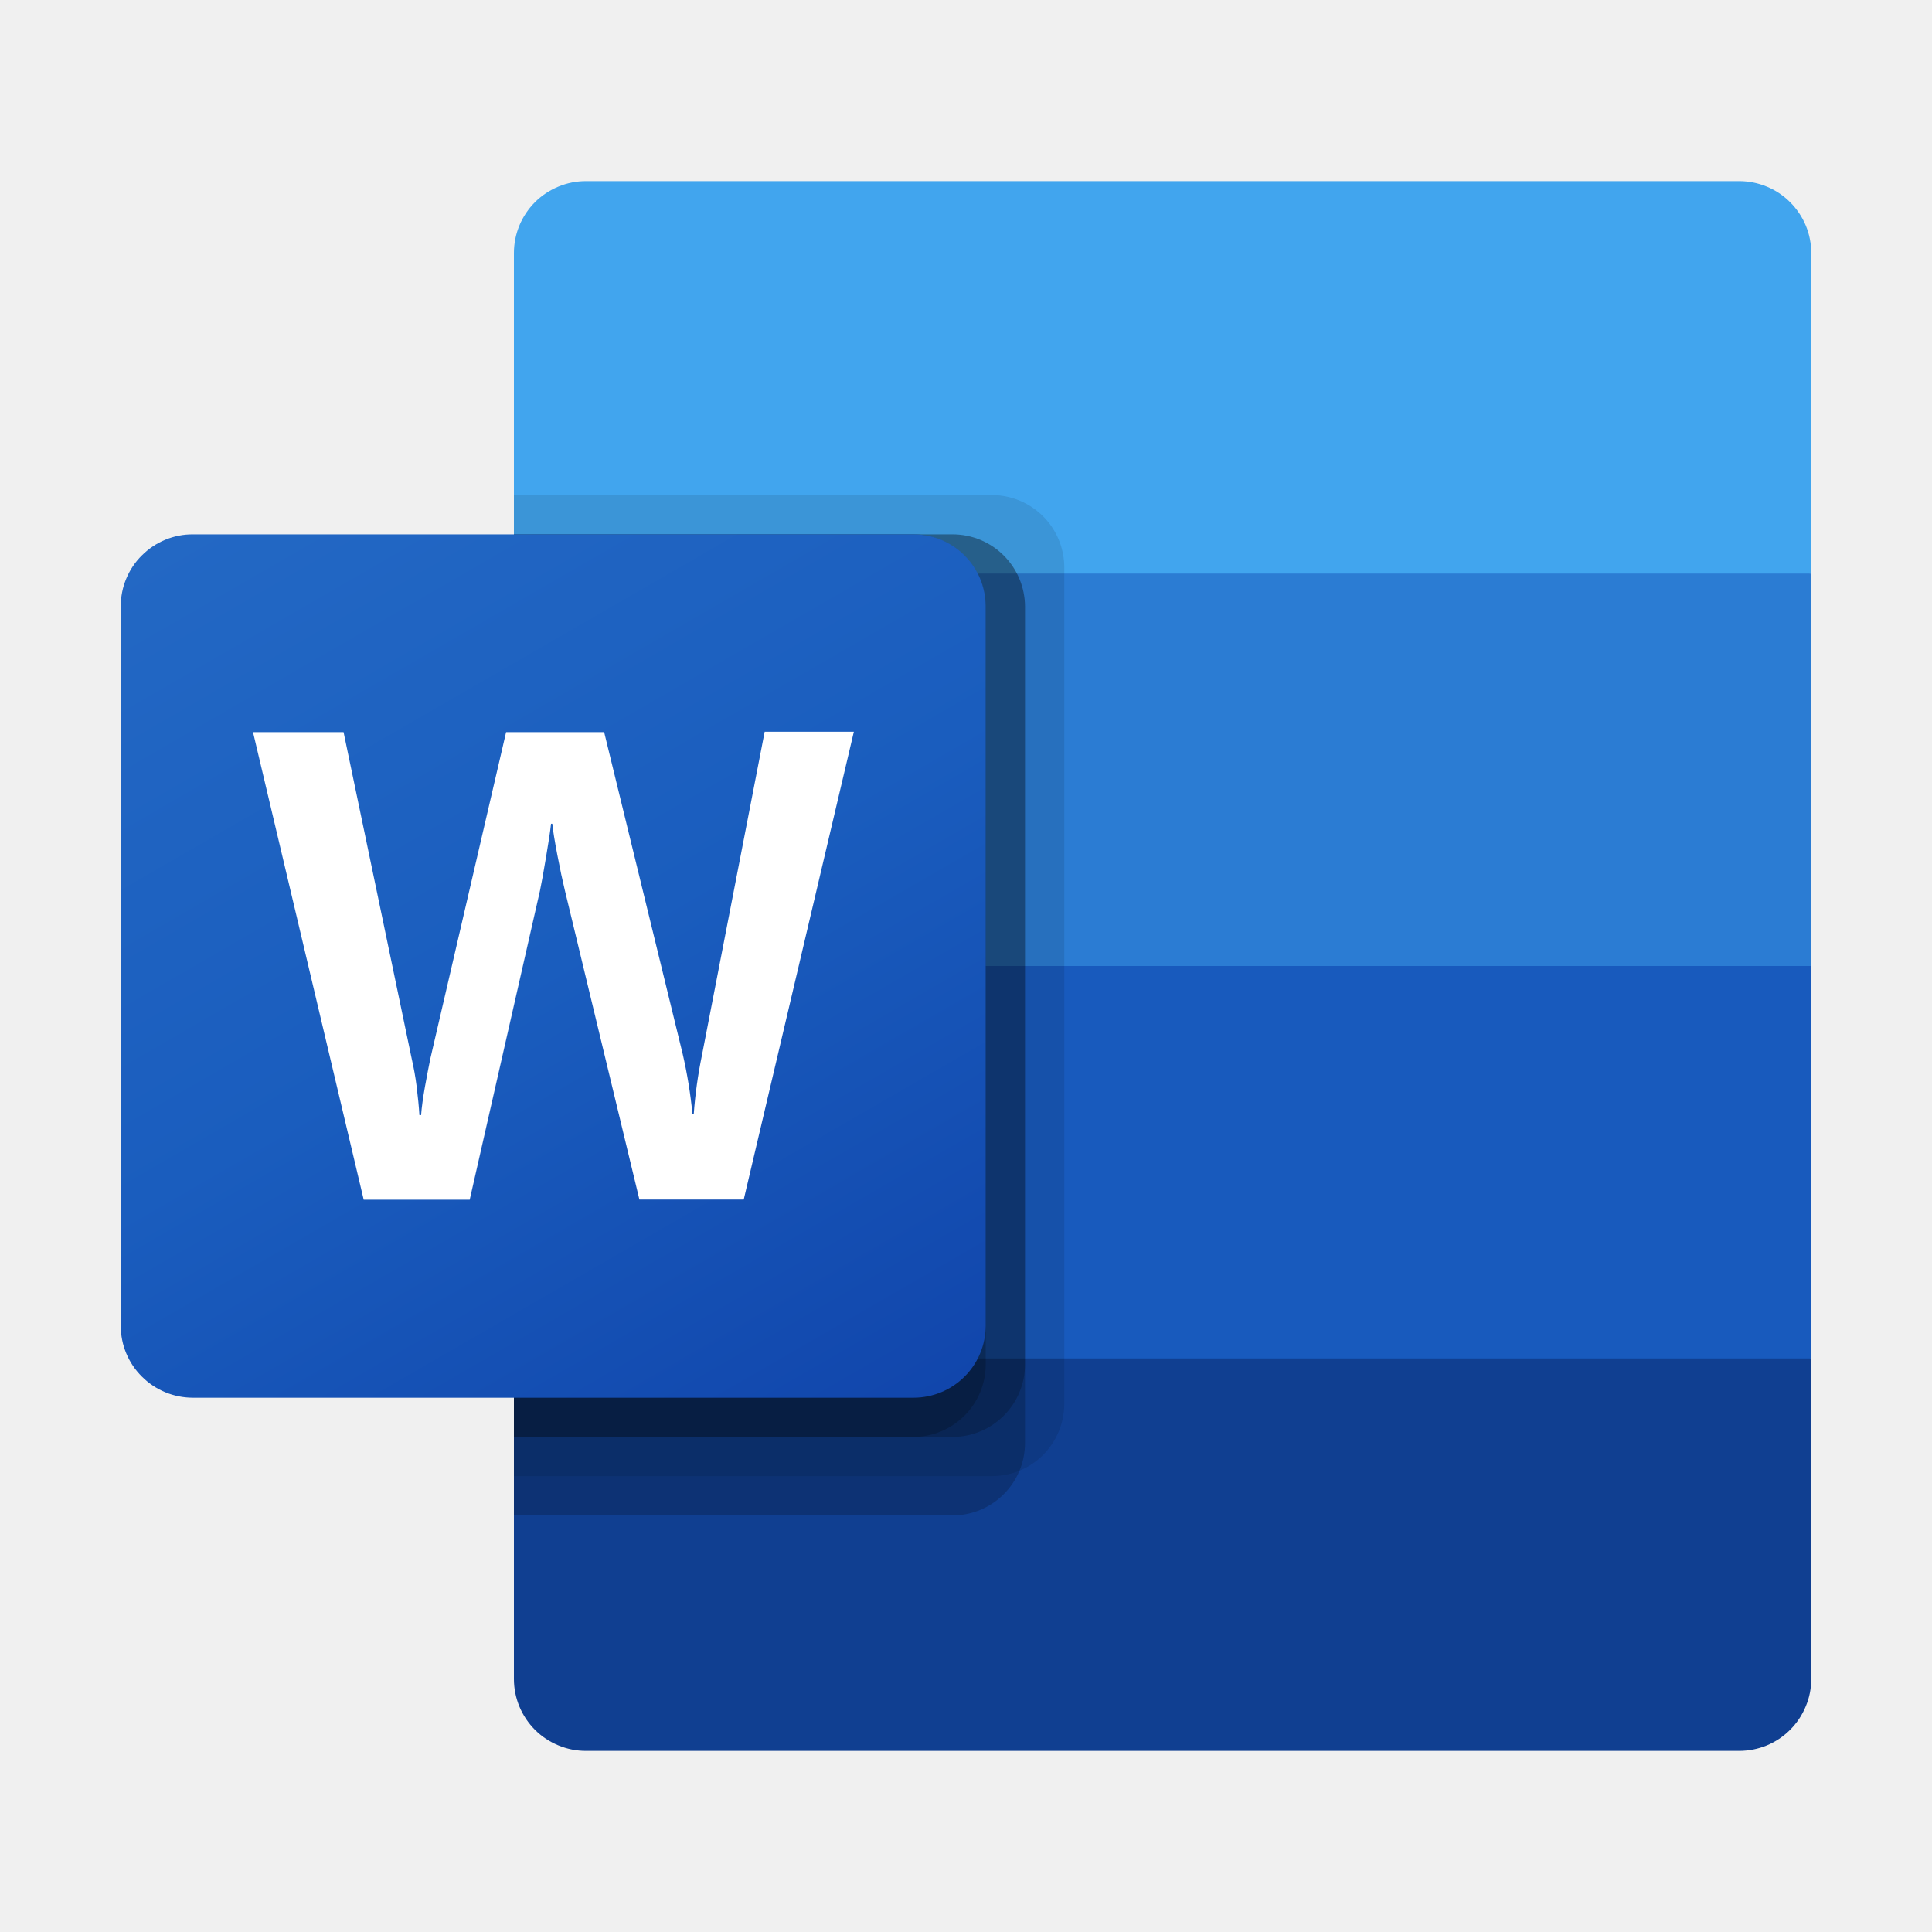
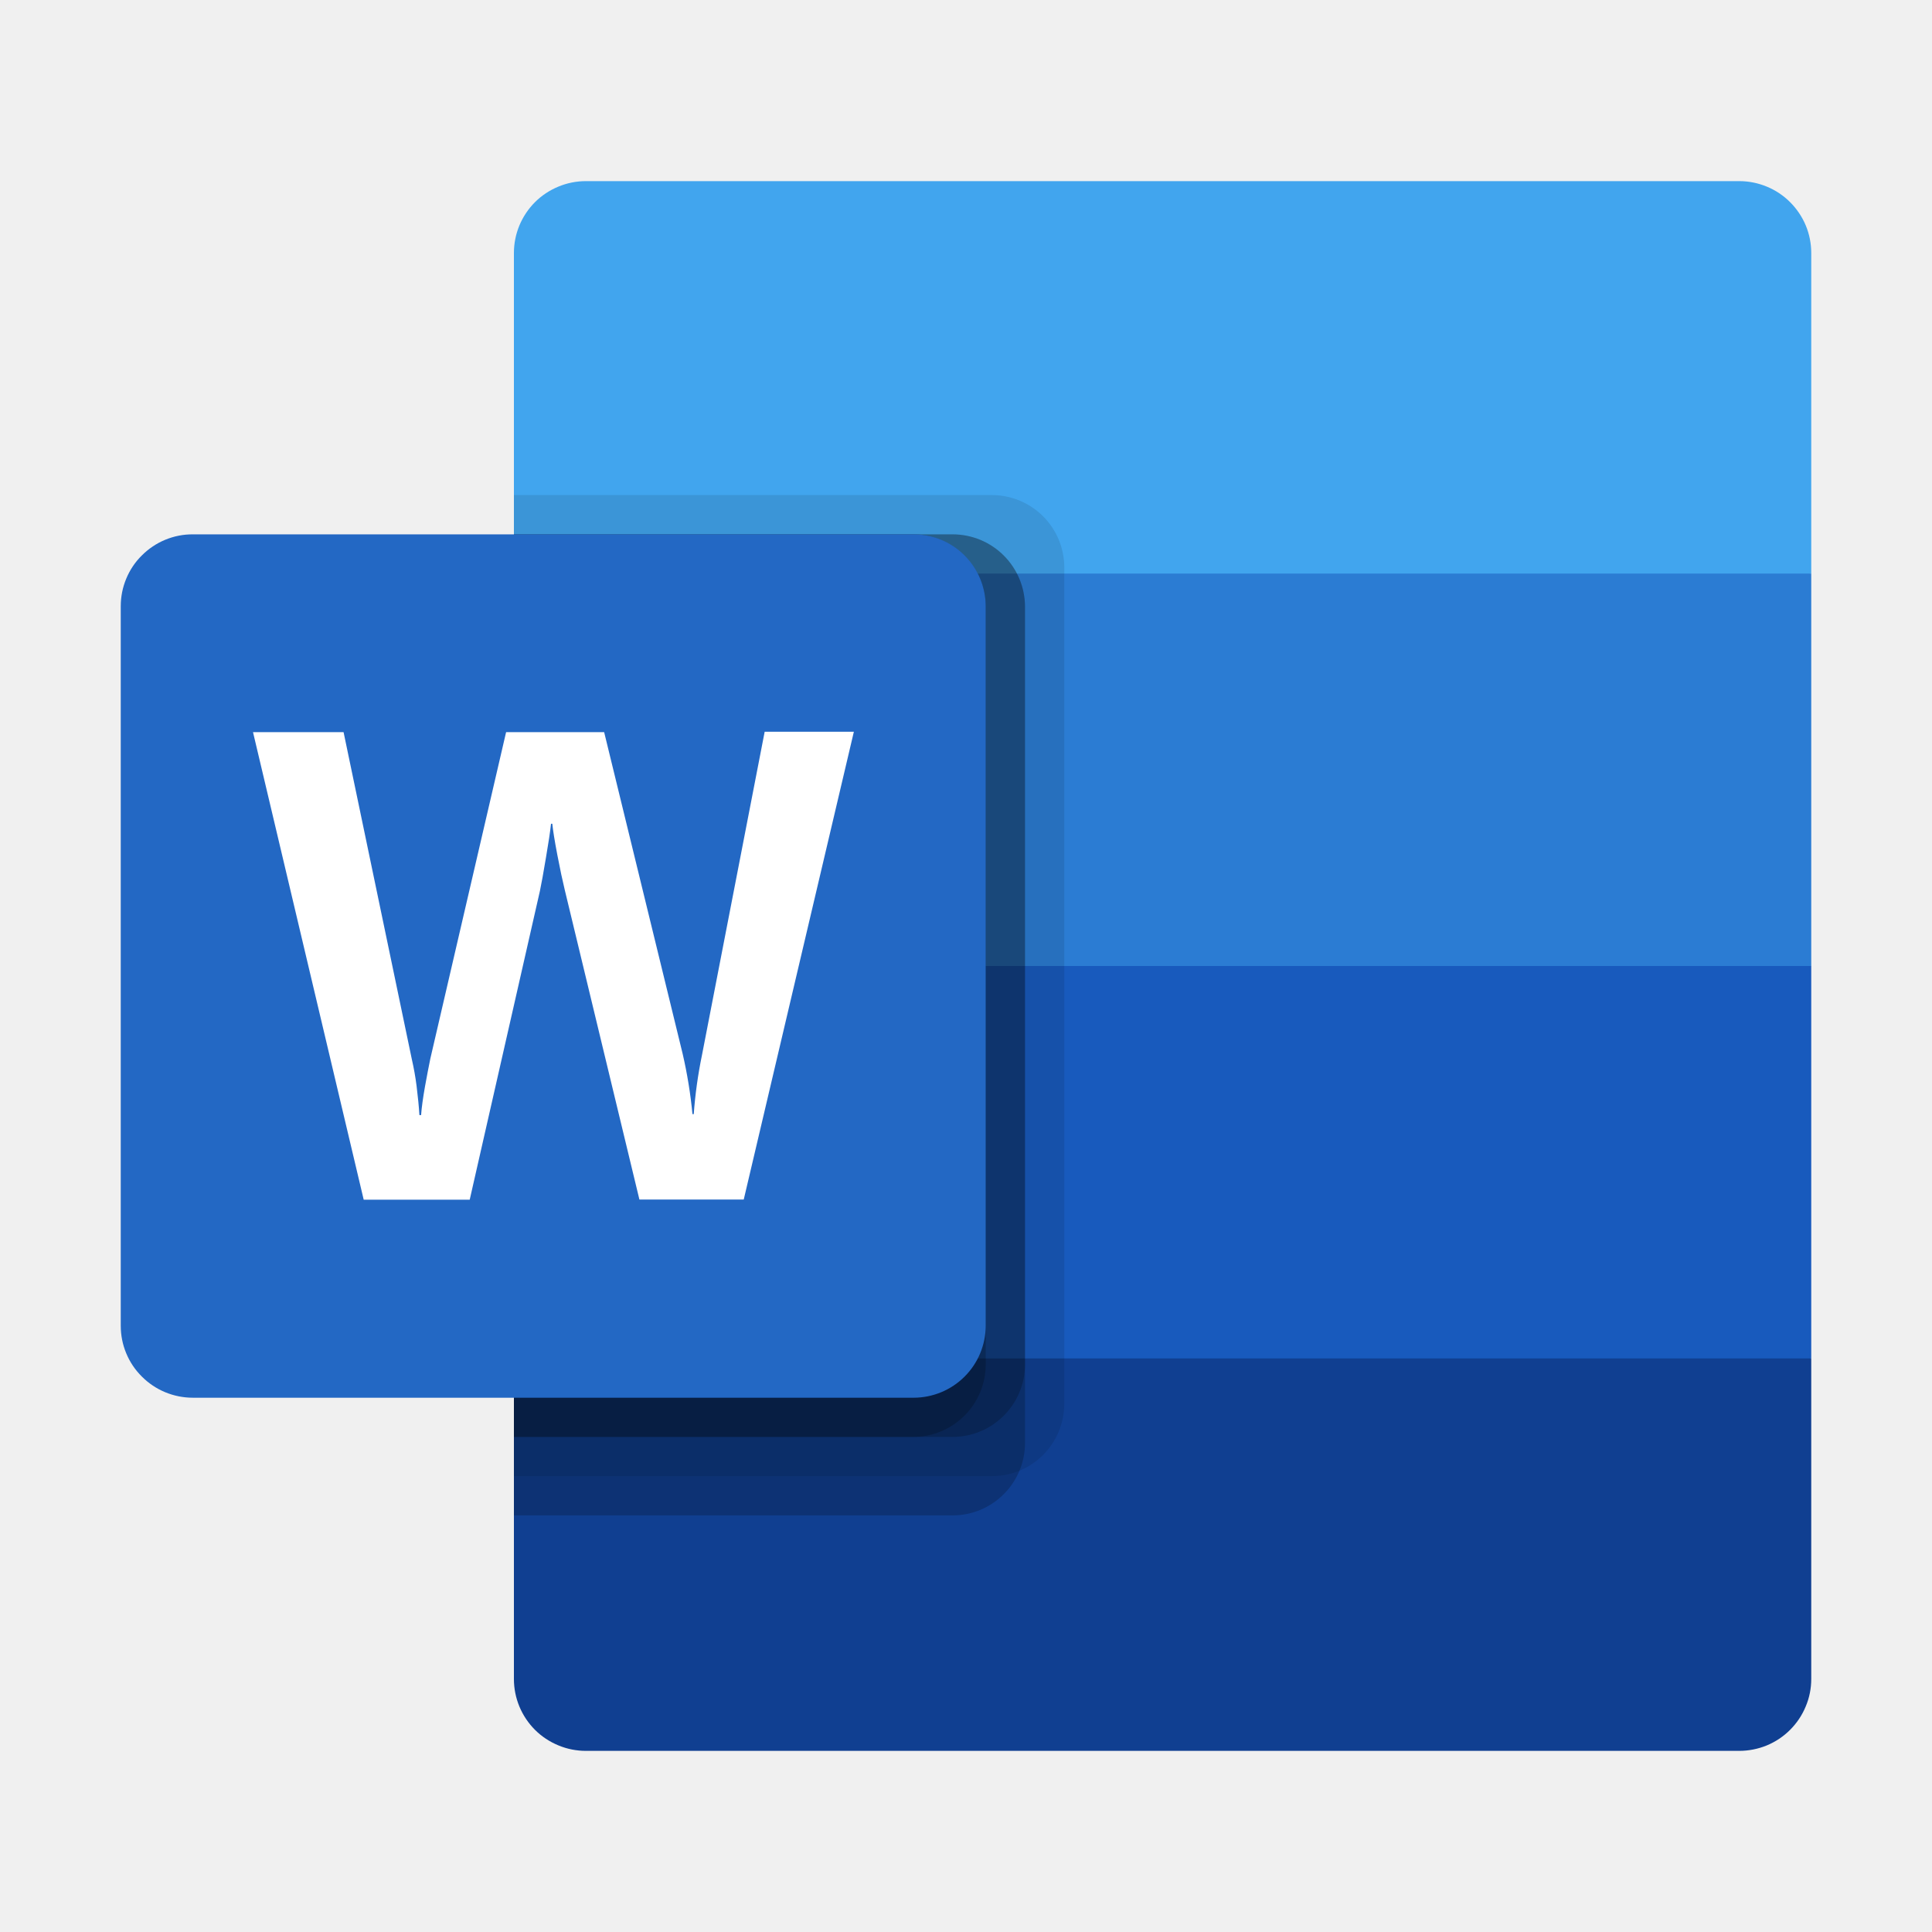
<svg xmlns="http://www.w3.org/2000/svg" width="24" height="24" viewBox="0 0 24 24" fill="none">
  <path d="M21.605 2.25H7.279C7.161 2.25 7.045 2.273 6.937 2.318C6.828 2.363 6.729 2.428 6.646 2.511C6.563 2.594 6.497 2.693 6.452 2.801C6.407 2.91 6.384 3.026 6.384 3.143V7.125L14.686 9.562L22.5 7.125V3.143C22.5 3.026 22.477 2.909 22.432 2.801C22.387 2.693 22.32 2.594 22.237 2.511C22.154 2.428 22.055 2.362 21.947 2.318C21.838 2.273 21.722 2.25 21.605 2.25V2.25Z" fill="#41A5EE" />
  <path d="M22.5 7.125H6.384V12L14.686 13.463L22.5 12V7.125Z" fill="#2B7CD3" />
  <path d="M6.384 12V16.875L14.197 17.85L22.5 16.875V12H6.384Z" fill="#185ABD" />
  <path d="M7.279 21.75H21.604C21.721 21.75 21.838 21.727 21.946 21.683C22.055 21.638 22.154 21.572 22.237 21.489C22.32 21.406 22.386 21.308 22.431 21.199C22.477 21.091 22.5 20.974 22.5 20.857V20.857V16.875H6.384V20.857C6.384 20.974 6.407 21.09 6.452 21.199C6.497 21.307 6.563 21.406 6.646 21.489C6.729 21.572 6.828 21.637 6.937 21.682C7.045 21.727 7.161 21.75 7.279 21.75V21.75Z" fill="#103F91" />
  <path opacity="0.1" d="M12.325 6.15H6.384V18.337H12.325C12.562 18.336 12.789 18.242 12.957 18.075C13.124 17.907 13.219 17.681 13.221 17.444V7.043C13.219 6.806 13.124 6.58 12.957 6.413C12.789 6.246 12.562 6.151 12.325 6.15V6.15Z" fill="black" />
  <path opacity="0.2" d="M11.837 6.638H6.384V18.825H11.837C12.074 18.824 12.301 18.729 12.468 18.562C12.636 18.395 12.731 18.169 12.733 17.932V7.531C12.731 7.294 12.636 7.067 12.468 6.9C12.301 6.733 12.074 6.639 11.837 6.638V6.638Z" fill="black" />
  <path opacity="0.2" d="M11.837 6.638H6.384V17.85H11.837C12.074 17.849 12.301 17.754 12.468 17.587C12.636 17.42 12.731 17.194 12.733 16.957V7.531C12.731 7.294 12.636 7.067 12.468 6.9C12.301 6.733 12.074 6.639 11.837 6.638V6.638Z" fill="black" />
  <path opacity="0.2" d="M11.349 6.638H6.384V17.85H11.349C11.586 17.849 11.812 17.754 11.98 17.587C12.148 17.42 12.243 17.194 12.245 16.957V7.531C12.243 7.294 12.148 7.067 11.98 6.9C11.812 6.733 11.586 6.639 11.349 6.638V6.638Z" fill="black" />
-   <path d="M2.396 6.638H11.349C11.586 6.637 11.814 6.731 11.982 6.899C12.15 7.066 12.244 7.294 12.245 7.531V16.469C12.244 16.706 12.15 16.934 11.982 17.101C11.814 17.269 11.586 17.363 11.349 17.363H2.396C2.278 17.363 2.162 17.34 2.053 17.295C1.944 17.25 1.846 17.184 1.763 17.101C1.679 17.018 1.613 16.92 1.568 16.811C1.523 16.703 1.5 16.587 1.5 16.469V7.531C1.5 7.413 1.523 7.297 1.568 7.189C1.613 7.08 1.679 6.981 1.763 6.899C1.846 6.816 1.944 6.75 2.053 6.705C2.162 6.66 2.278 6.637 2.396 6.638V6.638Z" fill="url(#paint0_linear)" />
+   <path d="M2.396 6.638H11.349C11.586 6.637 11.814 6.731 11.982 6.899C12.15 7.066 12.244 7.294 12.245 7.531V16.469C12.244 16.706 12.15 16.934 11.982 17.101C11.814 17.269 11.586 17.363 11.349 17.363H2.396C2.278 17.363 2.162 17.34 2.053 17.295C1.944 17.25 1.846 17.184 1.763 17.101C1.679 17.018 1.613 16.92 1.568 16.811C1.523 16.703 1.5 16.587 1.5 16.469V7.531C1.5 7.413 1.523 7.297 1.568 7.189C1.613 7.08 1.679 6.981 1.763 6.899C1.846 6.816 1.944 6.75 2.053 6.705C2.162 6.66 2.278 6.637 2.396 6.638V6.638Z" fill="#2368C4" />
  <path d="M5.175 13.491C5.192 13.629 5.204 13.749 5.21 13.852H5.231C5.238 13.754 5.255 13.636 5.279 13.499C5.304 13.362 5.326 13.246 5.346 13.15L6.287 9.095H7.505L8.48 13.09C8.537 13.337 8.578 13.587 8.602 13.84H8.618C8.636 13.594 8.67 13.35 8.72 13.108L9.499 9.09H10.607L9.239 14.901H7.943L7.016 11.056C6.989 10.945 6.958 10.801 6.924 10.623C6.89 10.445 6.869 10.315 6.861 10.233H6.845C6.835 10.328 6.814 10.468 6.782 10.654C6.751 10.841 6.726 10.978 6.707 11.068L5.835 14.903H4.518L3.143 9.095H4.268L5.116 13.159C5.141 13.268 5.161 13.379 5.175 13.491Z" fill="white" />
-   <defs>
-     <linearGradient id="paint0_linear" x1="3.37" y1="5.936" x2="10.374" y2="18.064" gradientUnits="userSpaceOnUse">
-       <stop stop-color="#2368C4" />
-       <stop offset="0.5" stop-color="#1A5DBE" />
-       <stop offset="1" stop-color="#1146AC" />
-     </linearGradient>
-   </defs>
</svg>
